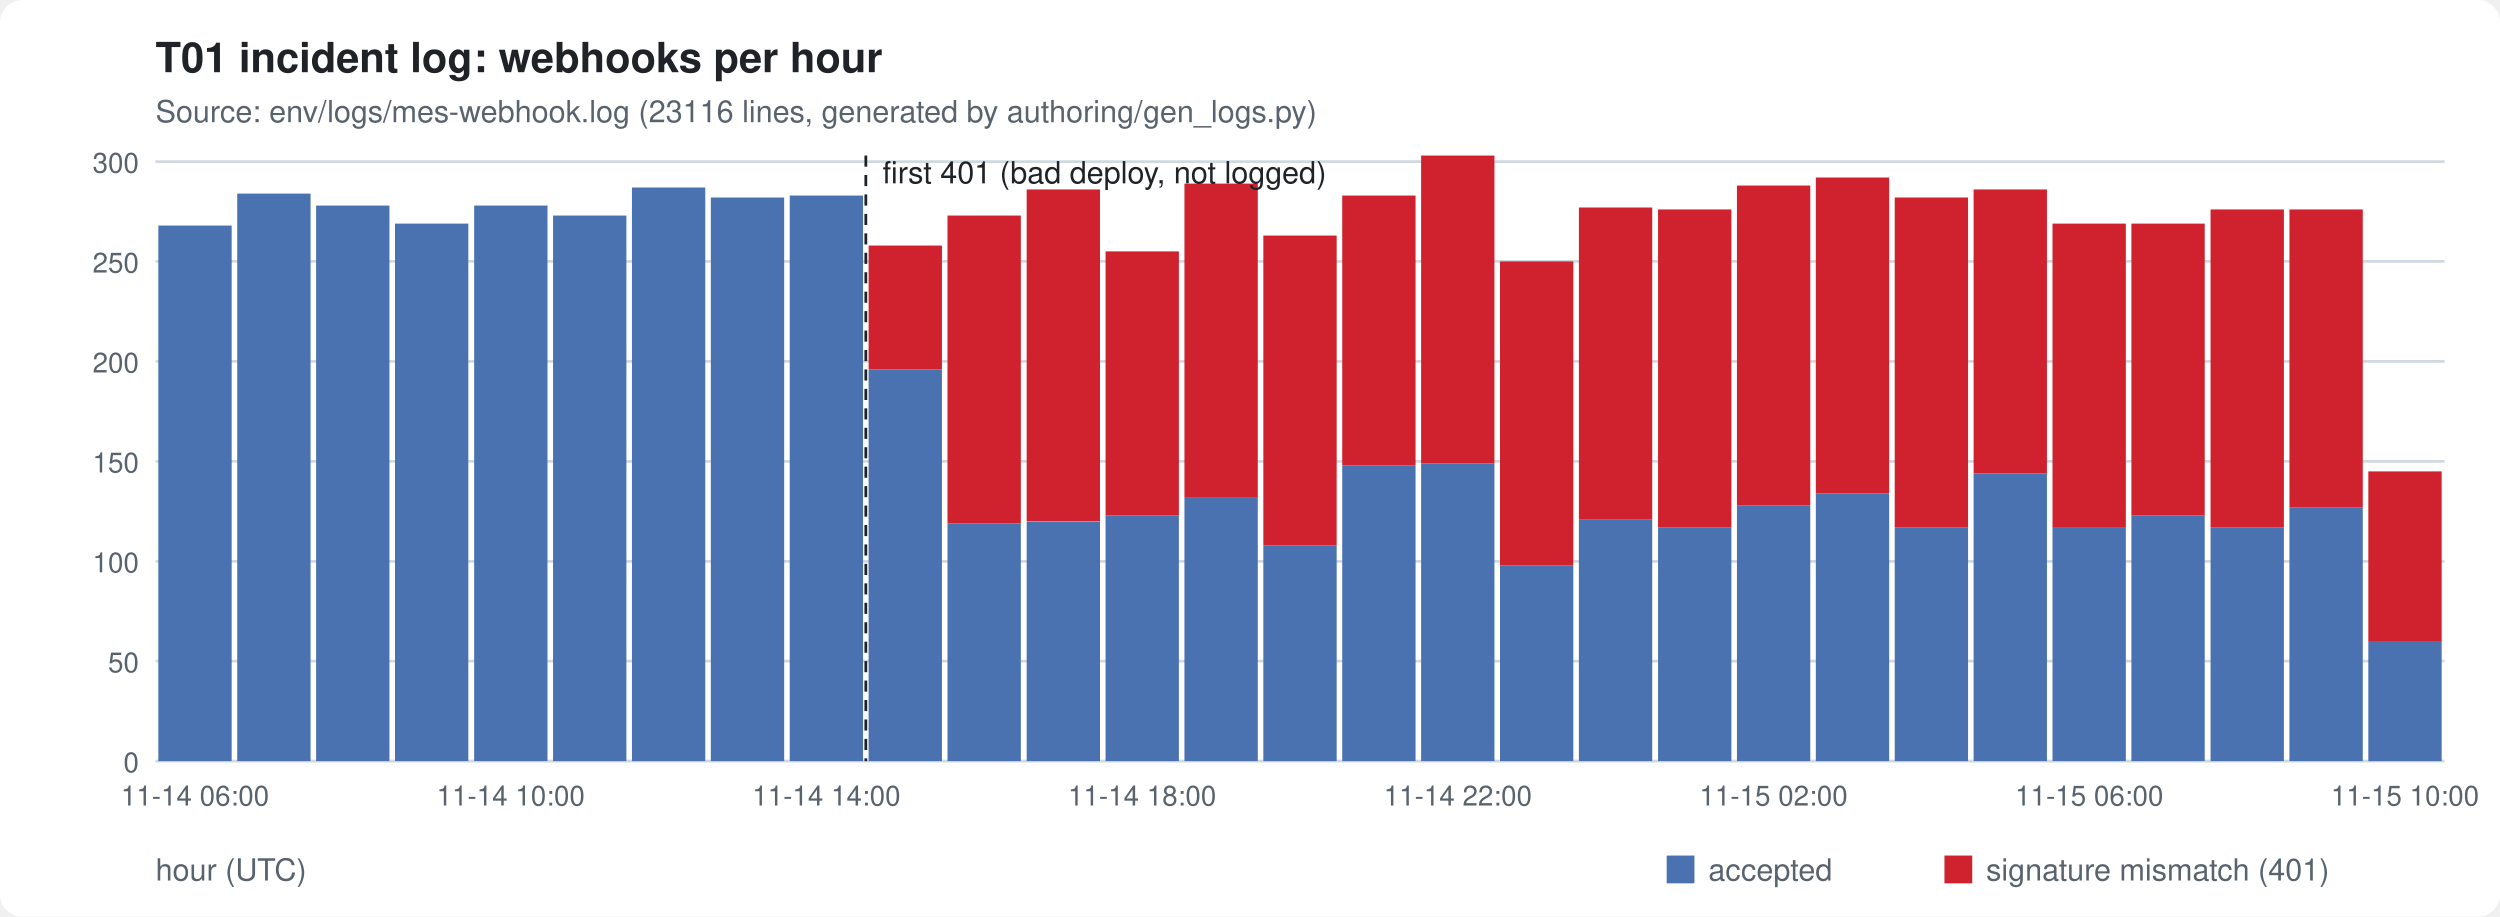
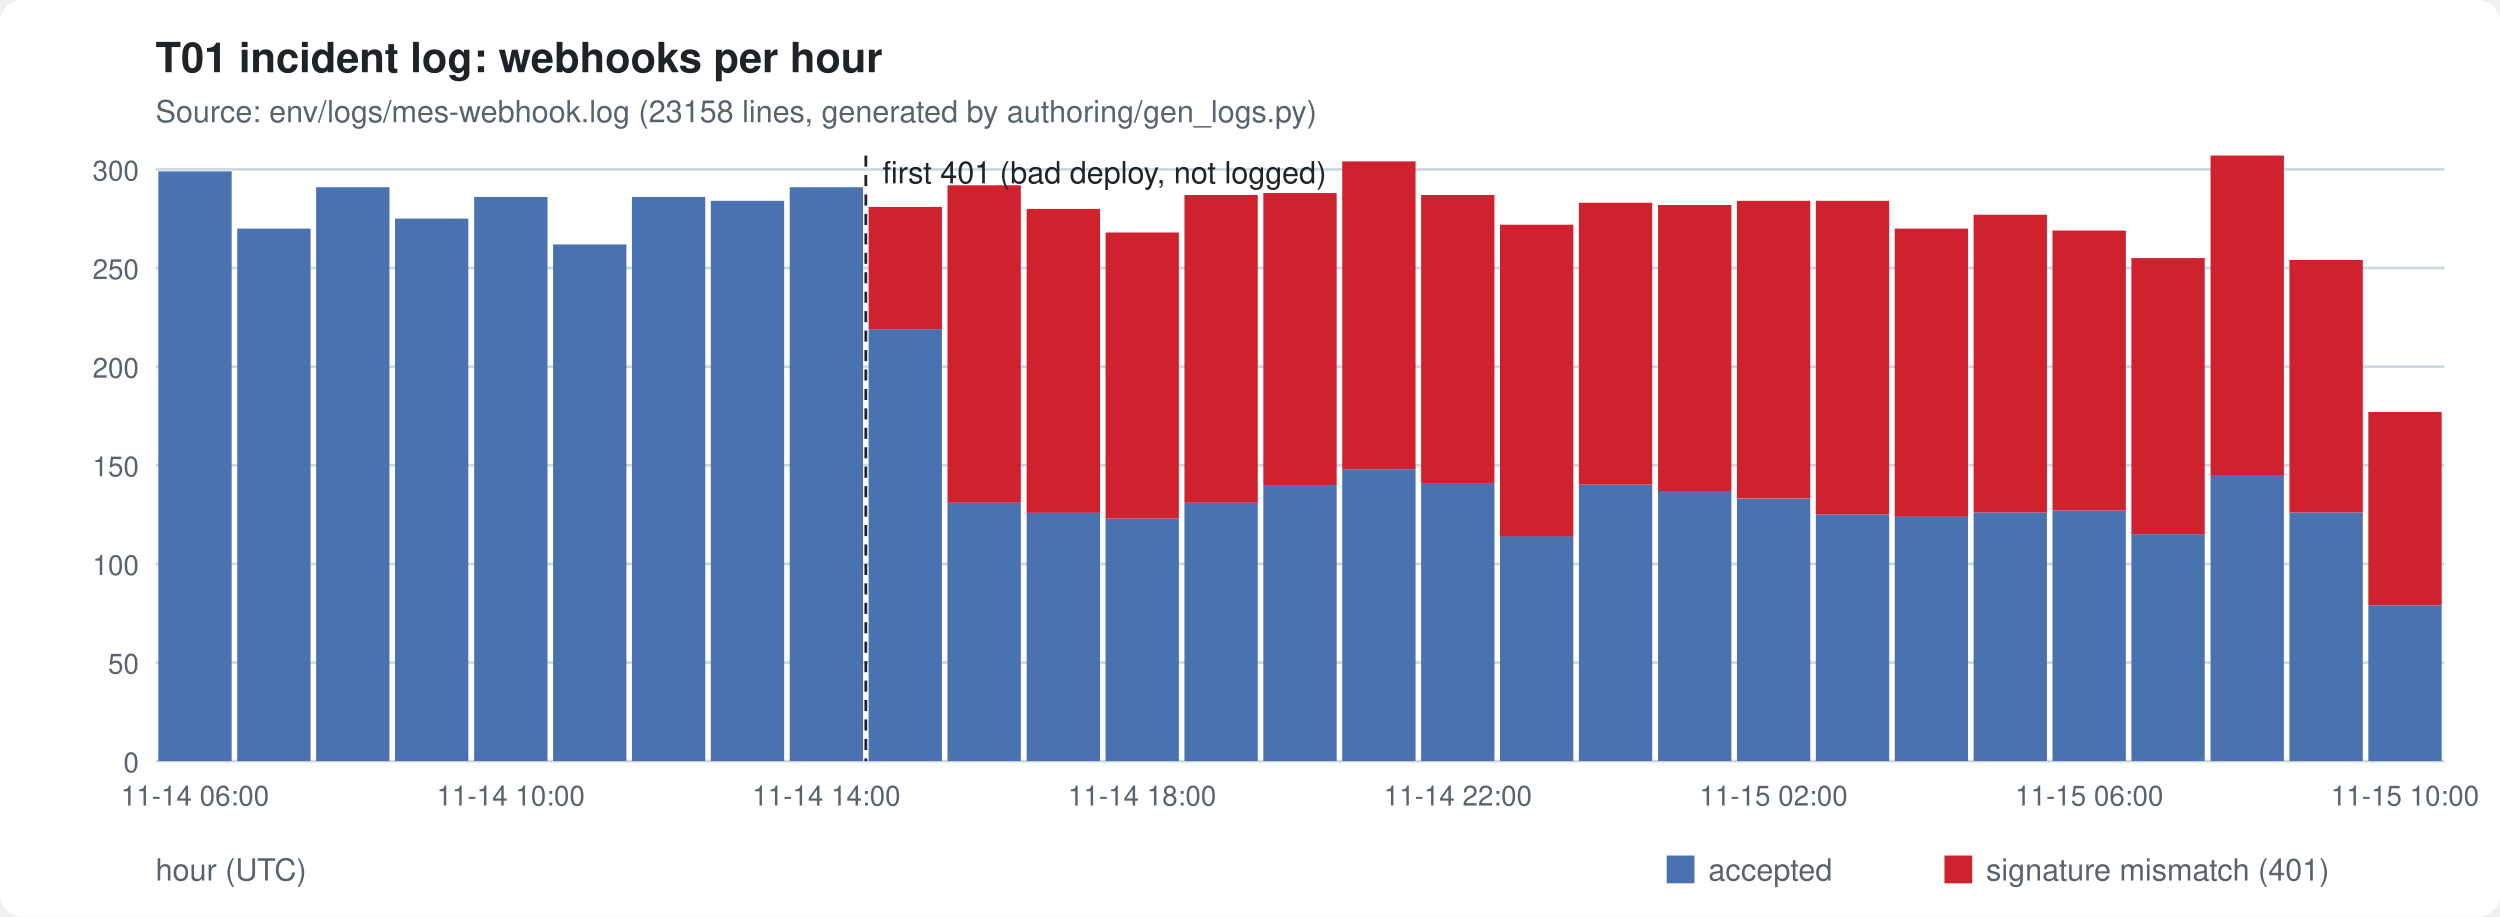
<svg xmlns="http://www.w3.org/2000/svg" width="900" height="330" viewBox="0 0 900 330">
  <rect width="100%" height="100%" fill="#ffffff" rx="8" />
  <text x="56" y="26" font-size="15" fill="#1f2328" text-anchor="start" font-weight="600" font-family="-apple-system,Segoe UI,Helvetica,Arial,sans-serif">T01 incident log: webhooks per hour</text>
-   <text x="56" y="44" font-size="11" fill="#59636e" text-anchor="start" font-weight="normal" font-family="-apple-system,Segoe UI,Helvetica,Arial,sans-serif">Source: env/logs/mes-webhook.log (23116 lines, generated by authoring/gen_logs.py)</text>
+   <text x="56" y="44" font-size="11" fill="#59636e" text-anchor="start" font-weight="normal" font-family="-apple-system,Segoe UI,Helvetica,Arial,sans-serif">Source: env/logs/mes-webhook.log (23158 lines, generated by authoring/gen_logs.py)</text>
  <line x1="56" x2="880" y1="274.0" y2="274.0" stroke="#d1d9e0" />
  <text x="50" y="278.0" font-size="10" fill="#59636e" text-anchor="end" font-weight="normal" font-family="-apple-system,Segoe UI,Helvetica,Arial,sans-serif">0</text>
-   <line x1="56" x2="880" y1="238.0" y2="238.0" stroke="#d1d9e0" />
-   <text x="50" y="242.026" font-size="10" fill="#59636e" text-anchor="end" font-weight="normal" font-family="-apple-system,Segoe UI,Helvetica,Arial,sans-serif">50</text>
-   <line x1="56" x2="880" y1="202.1" y2="202.1" stroke="#d1d9e0" />
-   <text x="50" y="206.053" font-size="10" fill="#59636e" text-anchor="end" font-weight="normal" font-family="-apple-system,Segoe UI,Helvetica,Arial,sans-serif">100</text>
-   <line x1="56" x2="880" y1="166.1" y2="166.1" stroke="#d1d9e0" />
-   <text x="50" y="170.079" font-size="10" fill="#59636e" text-anchor="end" font-weight="normal" font-family="-apple-system,Segoe UI,Helvetica,Arial,sans-serif">150</text>
-   <line x1="56" x2="880" y1="130.1" y2="130.1" stroke="#d1d9e0" />
-   <text x="50" y="134.106" font-size="10" fill="#59636e" text-anchor="end" font-weight="normal" font-family="-apple-system,Segoe UI,Helvetica,Arial,sans-serif">200</text>
-   <line x1="56" x2="880" y1="94.1" y2="94.1" stroke="#d1d9e0" />
-   <text x="50" y="98.132" font-size="10" fill="#59636e" text-anchor="end" font-weight="normal" font-family="-apple-system,Segoe UI,Helvetica,Arial,sans-serif">250</text>
-   <line x1="56" x2="880" y1="58.2" y2="58.2" stroke="#d1d9e0" />
-   <text x="50" y="62.158" font-size="10" fill="#59636e" text-anchor="end" font-weight="normal" font-family="-apple-system,Segoe UI,Helvetica,Arial,sans-serif">300</text>
-   <rect x="57.0" y="81.2" width="26.4" height="192.8" fill="#4a72b0" />
-   <rect x="57.0" y="81.2" width="26.4" height="0.0" fill="#cf222e" />
+   <line x1="56" x2="880" y1="238.5" y2="238.5" stroke="#d1d9e0" />
+   <text x="50" y="242.495" font-size="10" fill="#59636e" text-anchor="end" font-weight="normal" font-family="-apple-system,Segoe UI,Helvetica,Arial,sans-serif">50</text>
+   <line x1="56" x2="880" y1="203.0" y2="203.0" stroke="#d1d9e0" />
+   <text x="50" y="206.99" font-size="10" fill="#59636e" text-anchor="end" font-weight="normal" font-family="-apple-system,Segoe UI,Helvetica,Arial,sans-serif">100</text>
+   <line x1="56" x2="880" y1="167.5" y2="167.5" stroke="#d1d9e0" />
+   <text x="50" y="171.485" font-size="10" fill="#59636e" text-anchor="end" font-weight="normal" font-family="-apple-system,Segoe UI,Helvetica,Arial,sans-serif">150</text>
+   <line x1="56" x2="880" y1="132.0" y2="132.0" stroke="#d1d9e0" />
+   <text x="50" y="135.98" font-size="10" fill="#59636e" text-anchor="end" font-weight="normal" font-family="-apple-system,Segoe UI,Helvetica,Arial,sans-serif">200</text>
+   <line x1="56" x2="880" y1="96.5" y2="96.5" stroke="#d1d9e0" />
+   <text x="50" y="100.476" font-size="10" fill="#59636e" text-anchor="end" font-weight="normal" font-family="-apple-system,Segoe UI,Helvetica,Arial,sans-serif">250</text>
+   <line x1="56" x2="880" y1="61.0" y2="61.0" stroke="#d1d9e0" />
+   <text x="50" y="64.971" font-size="10" fill="#59636e" text-anchor="end" font-weight="normal" font-family="-apple-system,Segoe UI,Helvetica,Arial,sans-serif">300</text>
+   <rect x="57.0" y="61.7" width="26.4" height="212.3" fill="#4a72b0" />
+   <rect x="57.0" y="61.7" width="26.4" height="0.0" fill="#cf222e" />
  <text x="70.207" y="290" font-size="10" fill="#59636e" text-anchor="middle" font-weight="normal" font-family="-apple-system,Segoe UI,Helvetica,Arial,sans-serif">11-14 06:00</text>
-   <rect x="85.4" y="69.7" width="26.4" height="204.3" fill="#4a72b0" />
-   <rect x="85.4" y="69.7" width="26.4" height="0.0" fill="#cf222e" />
-   <rect x="113.8" y="74.0" width="26.4" height="200.0" fill="#4a72b0" />
-   <rect x="113.8" y="74.0" width="26.4" height="0.0" fill="#cf222e" />
-   <rect x="142.2" y="80.5" width="26.4" height="193.5" fill="#4a72b0" />
-   <rect x="142.2" y="80.5" width="26.4" height="0.0" fill="#cf222e" />
-   <rect x="170.7" y="74.0" width="26.4" height="200.0" fill="#4a72b0" />
-   <rect x="170.7" y="74.0" width="26.4" height="0.0" fill="#cf222e" />
+   <rect x="85.4" y="82.3" width="26.4" height="191.7" fill="#4a72b0" />
+   <rect x="85.4" y="82.3" width="26.4" height="0.0" fill="#cf222e" />
+   <rect x="113.8" y="67.4" width="26.4" height="206.6" fill="#4a72b0" />
+   <rect x="113.8" y="67.4" width="26.4" height="0.0" fill="#cf222e" />
+   <rect x="142.2" y="78.7" width="26.4" height="195.3" fill="#4a72b0" />
+   <rect x="142.2" y="78.7" width="26.4" height="0.0" fill="#cf222e" />
+   <rect x="170.7" y="70.9" width="26.4" height="203.1" fill="#4a72b0" />
+   <rect x="170.7" y="70.9" width="26.4" height="0.0" fill="#cf222e" />
  <text x="183.862" y="290" font-size="10" fill="#59636e" text-anchor="middle" font-weight="normal" font-family="-apple-system,Segoe UI,Helvetica,Arial,sans-serif">11-14 10:00</text>
-   <rect x="199.1" y="77.6" width="26.4" height="196.4" fill="#4a72b0" />
-   <rect x="199.1" y="77.6" width="26.4" height="0.0" fill="#cf222e" />
-   <rect x="227.5" y="67.5" width="26.4" height="206.5" fill="#4a72b0" />
-   <rect x="227.5" y="67.5" width="26.4" height="0.0" fill="#cf222e" />
-   <rect x="255.9" y="71.1" width="26.4" height="202.9" fill="#4a72b0" />
-   <rect x="255.9" y="71.1" width="26.4" height="0.0" fill="#cf222e" />
-   <rect x="284.3" y="70.4" width="26.4" height="203.6" fill="#4a72b0" />
-   <rect x="284.3" y="70.4" width="26.4" height="0.0" fill="#cf222e" />
+   <rect x="199.1" y="88.0" width="26.4" height="186.0" fill="#4a72b0" />
+   <rect x="199.1" y="88.0" width="26.4" height="0.0" fill="#cf222e" />
+   <rect x="227.5" y="70.9" width="26.4" height="203.1" fill="#4a72b0" />
+   <rect x="227.5" y="70.9" width="26.4" height="0.0" fill="#cf222e" />
+   <rect x="255.9" y="72.3" width="26.4" height="201.7" fill="#4a72b0" />
+   <rect x="255.9" y="72.3" width="26.4" height="0.0" fill="#cf222e" />
+   <rect x="284.3" y="67.4" width="26.4" height="206.6" fill="#4a72b0" />
+   <rect x="284.3" y="67.4" width="26.4" height="0.0" fill="#cf222e" />
  <text x="297.517" y="290" font-size="10" fill="#59636e" text-anchor="middle" font-weight="normal" font-family="-apple-system,Segoe UI,Helvetica,Arial,sans-serif">11-14 14:00</text>
-   <rect x="312.7" y="133.0" width="26.4" height="141.0" fill="#4a72b0" />
-   <rect x="312.7" y="88.4" width="26.4" height="44.6" fill="#cf222e" />
-   <rect x="341.1" y="188.4" width="26.4" height="85.6" fill="#4a72b0" />
-   <rect x="341.1" y="77.6" width="26.4" height="110.8" fill="#cf222e" />
-   <rect x="369.6" y="187.7" width="26.4" height="86.3" fill="#4a72b0" />
-   <rect x="369.6" y="68.2" width="26.4" height="119.4" fill="#cf222e" />
-   <rect x="398.0" y="185.5" width="26.4" height="88.5" fill="#4a72b0" />
-   <rect x="398.0" y="90.5" width="26.4" height="95.0" fill="#cf222e" />
+   <rect x="312.7" y="118.5" width="26.4" height="155.5" fill="#4a72b0" />
+   <rect x="312.7" y="74.5" width="26.4" height="44.0" fill="#cf222e" />
+   <rect x="341.1" y="181.0" width="26.4" height="93.0" fill="#4a72b0" />
+   <rect x="341.1" y="66.7" width="26.4" height="114.3" fill="#cf222e" />
+   <rect x="369.6" y="184.5" width="26.4" height="89.5" fill="#4a72b0" />
+   <rect x="369.6" y="75.2" width="26.4" height="109.4" fill="#cf222e" />
+   <rect x="398.0" y="186.7" width="26.4" height="87.3" fill="#4a72b0" />
+   <rect x="398.0" y="83.7" width="26.4" height="103.0" fill="#cf222e" />
  <text x="411.172" y="290" font-size="10" fill="#59636e" text-anchor="middle" font-weight="normal" font-family="-apple-system,Segoe UI,Helvetica,Arial,sans-serif">11-14 18:00</text>
-   <rect x="426.4" y="179.0" width="26.4" height="95.0" fill="#4a72b0" />
-   <rect x="426.4" y="66.1" width="26.4" height="113.0" fill="#cf222e" />
-   <rect x="454.8" y="196.3" width="26.4" height="77.7" fill="#4a72b0" />
-   <rect x="454.8" y="84.8" width="26.4" height="111.5" fill="#cf222e" />
-   <rect x="483.2" y="167.5" width="26.4" height="106.5" fill="#4a72b0" />
-   <rect x="483.2" y="70.4" width="26.4" height="97.1" fill="#cf222e" />
-   <rect x="511.6" y="166.8" width="26.4" height="107.2" fill="#4a72b0" />
-   <rect x="511.6" y="56.0" width="26.4" height="110.8" fill="#cf222e" />
+   <rect x="426.4" y="181.0" width="26.4" height="93.0" fill="#4a72b0" />
+   <rect x="426.4" y="70.2" width="26.4" height="110.8" fill="#cf222e" />
+   <rect x="454.8" y="174.6" width="26.4" height="99.4" fill="#4a72b0" />
+   <rect x="454.8" y="69.5" width="26.4" height="105.1" fill="#cf222e" />
+   <rect x="483.2" y="168.9" width="26.4" height="105.1" fill="#4a72b0" />
+   <rect x="483.2" y="58.1" width="26.4" height="110.8" fill="#cf222e" />
+   <rect x="511.6" y="173.9" width="26.4" height="100.1" fill="#4a72b0" />
+   <rect x="511.6" y="70.2" width="26.4" height="103.7" fill="#cf222e" />
  <text x="524.828" y="290" font-size="10" fill="#59636e" text-anchor="middle" font-weight="normal" font-family="-apple-system,Segoe UI,Helvetica,Arial,sans-serif">11-14 22:00</text>
-   <rect x="540.0" y="203.5" width="26.4" height="70.5" fill="#4a72b0" />
-   <rect x="540.0" y="94.1" width="26.4" height="109.4" fill="#cf222e" />
-   <rect x="568.4" y="186.9" width="26.4" height="87.1" fill="#4a72b0" />
-   <rect x="568.4" y="74.7" width="26.4" height="112.2" fill="#cf222e" />
-   <rect x="596.9" y="189.8" width="26.4" height="84.2" fill="#4a72b0" />
-   <rect x="596.9" y="75.4" width="26.4" height="114.4" fill="#cf222e" />
-   <rect x="625.3" y="181.9" width="26.4" height="92.1" fill="#4a72b0" />
-   <rect x="625.3" y="66.8" width="26.4" height="115.1" fill="#cf222e" />
+   <rect x="540.0" y="193.0" width="26.4" height="81.0" fill="#4a72b0" />
+   <rect x="540.0" y="80.9" width="26.4" height="112.2" fill="#cf222e" />
+   <rect x="568.4" y="174.6" width="26.4" height="99.4" fill="#4a72b0" />
+   <rect x="568.4" y="73.0" width="26.4" height="101.5" fill="#cf222e" />
+   <rect x="596.9" y="176.7" width="26.4" height="97.3" fill="#4a72b0" />
+   <rect x="596.9" y="73.8" width="26.4" height="103.0" fill="#cf222e" />
+   <rect x="625.3" y="179.6" width="26.4" height="94.4" fill="#4a72b0" />
+   <rect x="625.3" y="72.3" width="26.4" height="107.2" fill="#cf222e" />
  <text x="638.483" y="290" font-size="10" fill="#59636e" text-anchor="middle" font-weight="normal" font-family="-apple-system,Segoe UI,Helvetica,Arial,sans-serif">11-15 02:00</text>
-   <rect x="653.7" y="177.6" width="26.4" height="96.4" fill="#4a72b0" />
-   <rect x="653.7" y="63.9" width="26.4" height="113.7" fill="#cf222e" />
-   <rect x="682.1" y="189.8" width="26.4" height="84.2" fill="#4a72b0" />
-   <rect x="682.1" y="71.1" width="26.4" height="118.7" fill="#cf222e" />
-   <rect x="710.5" y="170.4" width="26.4" height="103.6" fill="#4a72b0" />
-   <rect x="710.5" y="68.2" width="26.4" height="102.2" fill="#cf222e" />
-   <rect x="738.9" y="189.8" width="26.4" height="84.2" fill="#4a72b0" />
-   <rect x="738.9" y="80.5" width="26.4" height="109.4" fill="#cf222e" />
+   <rect x="653.7" y="185.2" width="26.4" height="88.8" fill="#4a72b0" />
+   <rect x="653.7" y="72.3" width="26.4" height="112.9" fill="#cf222e" />
+   <rect x="682.1" y="185.9" width="26.4" height="88.1" fill="#4a72b0" />
+   <rect x="682.1" y="82.3" width="26.4" height="103.7" fill="#cf222e" />
+   <rect x="710.5" y="184.5" width="26.4" height="89.5" fill="#4a72b0" />
+   <rect x="710.5" y="77.3" width="26.4" height="107.2" fill="#cf222e" />
+   <rect x="738.9" y="183.8" width="26.4" height="90.2" fill="#4a72b0" />
+   <rect x="738.9" y="83.0" width="26.4" height="100.8" fill="#cf222e" />
  <text x="752.138" y="290" font-size="10" fill="#59636e" text-anchor="middle" font-weight="normal" font-family="-apple-system,Segoe UI,Helvetica,Arial,sans-serif">11-15 06:00</text>
-   <rect x="767.3" y="185.5" width="26.4" height="88.5" fill="#4a72b0" />
-   <rect x="767.3" y="80.5" width="26.4" height="105.0" fill="#cf222e" />
-   <rect x="795.8" y="189.8" width="26.4" height="84.2" fill="#4a72b0" />
-   <rect x="795.8" y="75.4" width="26.4" height="114.4" fill="#cf222e" />
-   <rect x="824.2" y="182.6" width="26.4" height="91.4" fill="#4a72b0" />
-   <rect x="824.2" y="75.4" width="26.4" height="107.2" fill="#cf222e" />
-   <rect x="852.6" y="230.8" width="26.4" height="43.2" fill="#4a72b0" />
-   <rect x="852.6" y="169.7" width="26.4" height="61.2" fill="#cf222e" />
+   <rect x="767.3" y="192.3" width="26.4" height="81.7" fill="#4a72b0" />
+   <rect x="767.3" y="92.9" width="26.4" height="99.4" fill="#cf222e" />
+   <rect x="795.8" y="171.0" width="26.4" height="103.0" fill="#4a72b0" />
+   <rect x="795.8" y="56.0" width="26.4" height="115.0" fill="#cf222e" />
+   <rect x="824.2" y="184.5" width="26.4" height="89.5" fill="#4a72b0" />
+   <rect x="824.2" y="93.6" width="26.4" height="90.9" fill="#cf222e" />
+   <rect x="852.6" y="217.9" width="26.4" height="56.1" fill="#4a72b0" />
+   <rect x="852.6" y="148.3" width="26.4" height="69.6" fill="#cf222e" />
  <text x="865.793" y="290" font-size="10" fill="#59636e" text-anchor="middle" font-weight="normal" font-family="-apple-system,Segoe UI,Helvetica,Arial,sans-serif">11-15 10:00</text>
  <line x1="311.7" x2="311.7" y1="56" y2="274" stroke="#1f2328" stroke-dasharray="4 3" />
  <text x="317.724" y="66" font-size="11" fill="#1f2328" text-anchor="start" font-weight="normal" font-family="-apple-system,Segoe UI,Helvetica,Arial,sans-serif">first 401 (bad deploy, not logged)</text>
  <rect x="600" y="308" width="10" height="10" fill="#4a72b0" />
  <text x="615" y="317" font-size="11" fill="#59636e" text-anchor="start" font-weight="normal" font-family="-apple-system,Segoe UI,Helvetica,Arial,sans-serif">accepted</text>
  <rect x="700" y="308" width="10" height="10" fill="#cf222e" />
  <text x="715" y="317" font-size="11" fill="#59636e" text-anchor="start" font-weight="normal" font-family="-apple-system,Segoe UI,Helvetica,Arial,sans-serif">signature mismatch (401)</text>
  <text x="56" y="317" font-size="11" fill="#59636e" text-anchor="start" font-weight="normal" font-family="-apple-system,Segoe UI,Helvetica,Arial,sans-serif">hour (UTC)</text>
</svg>
